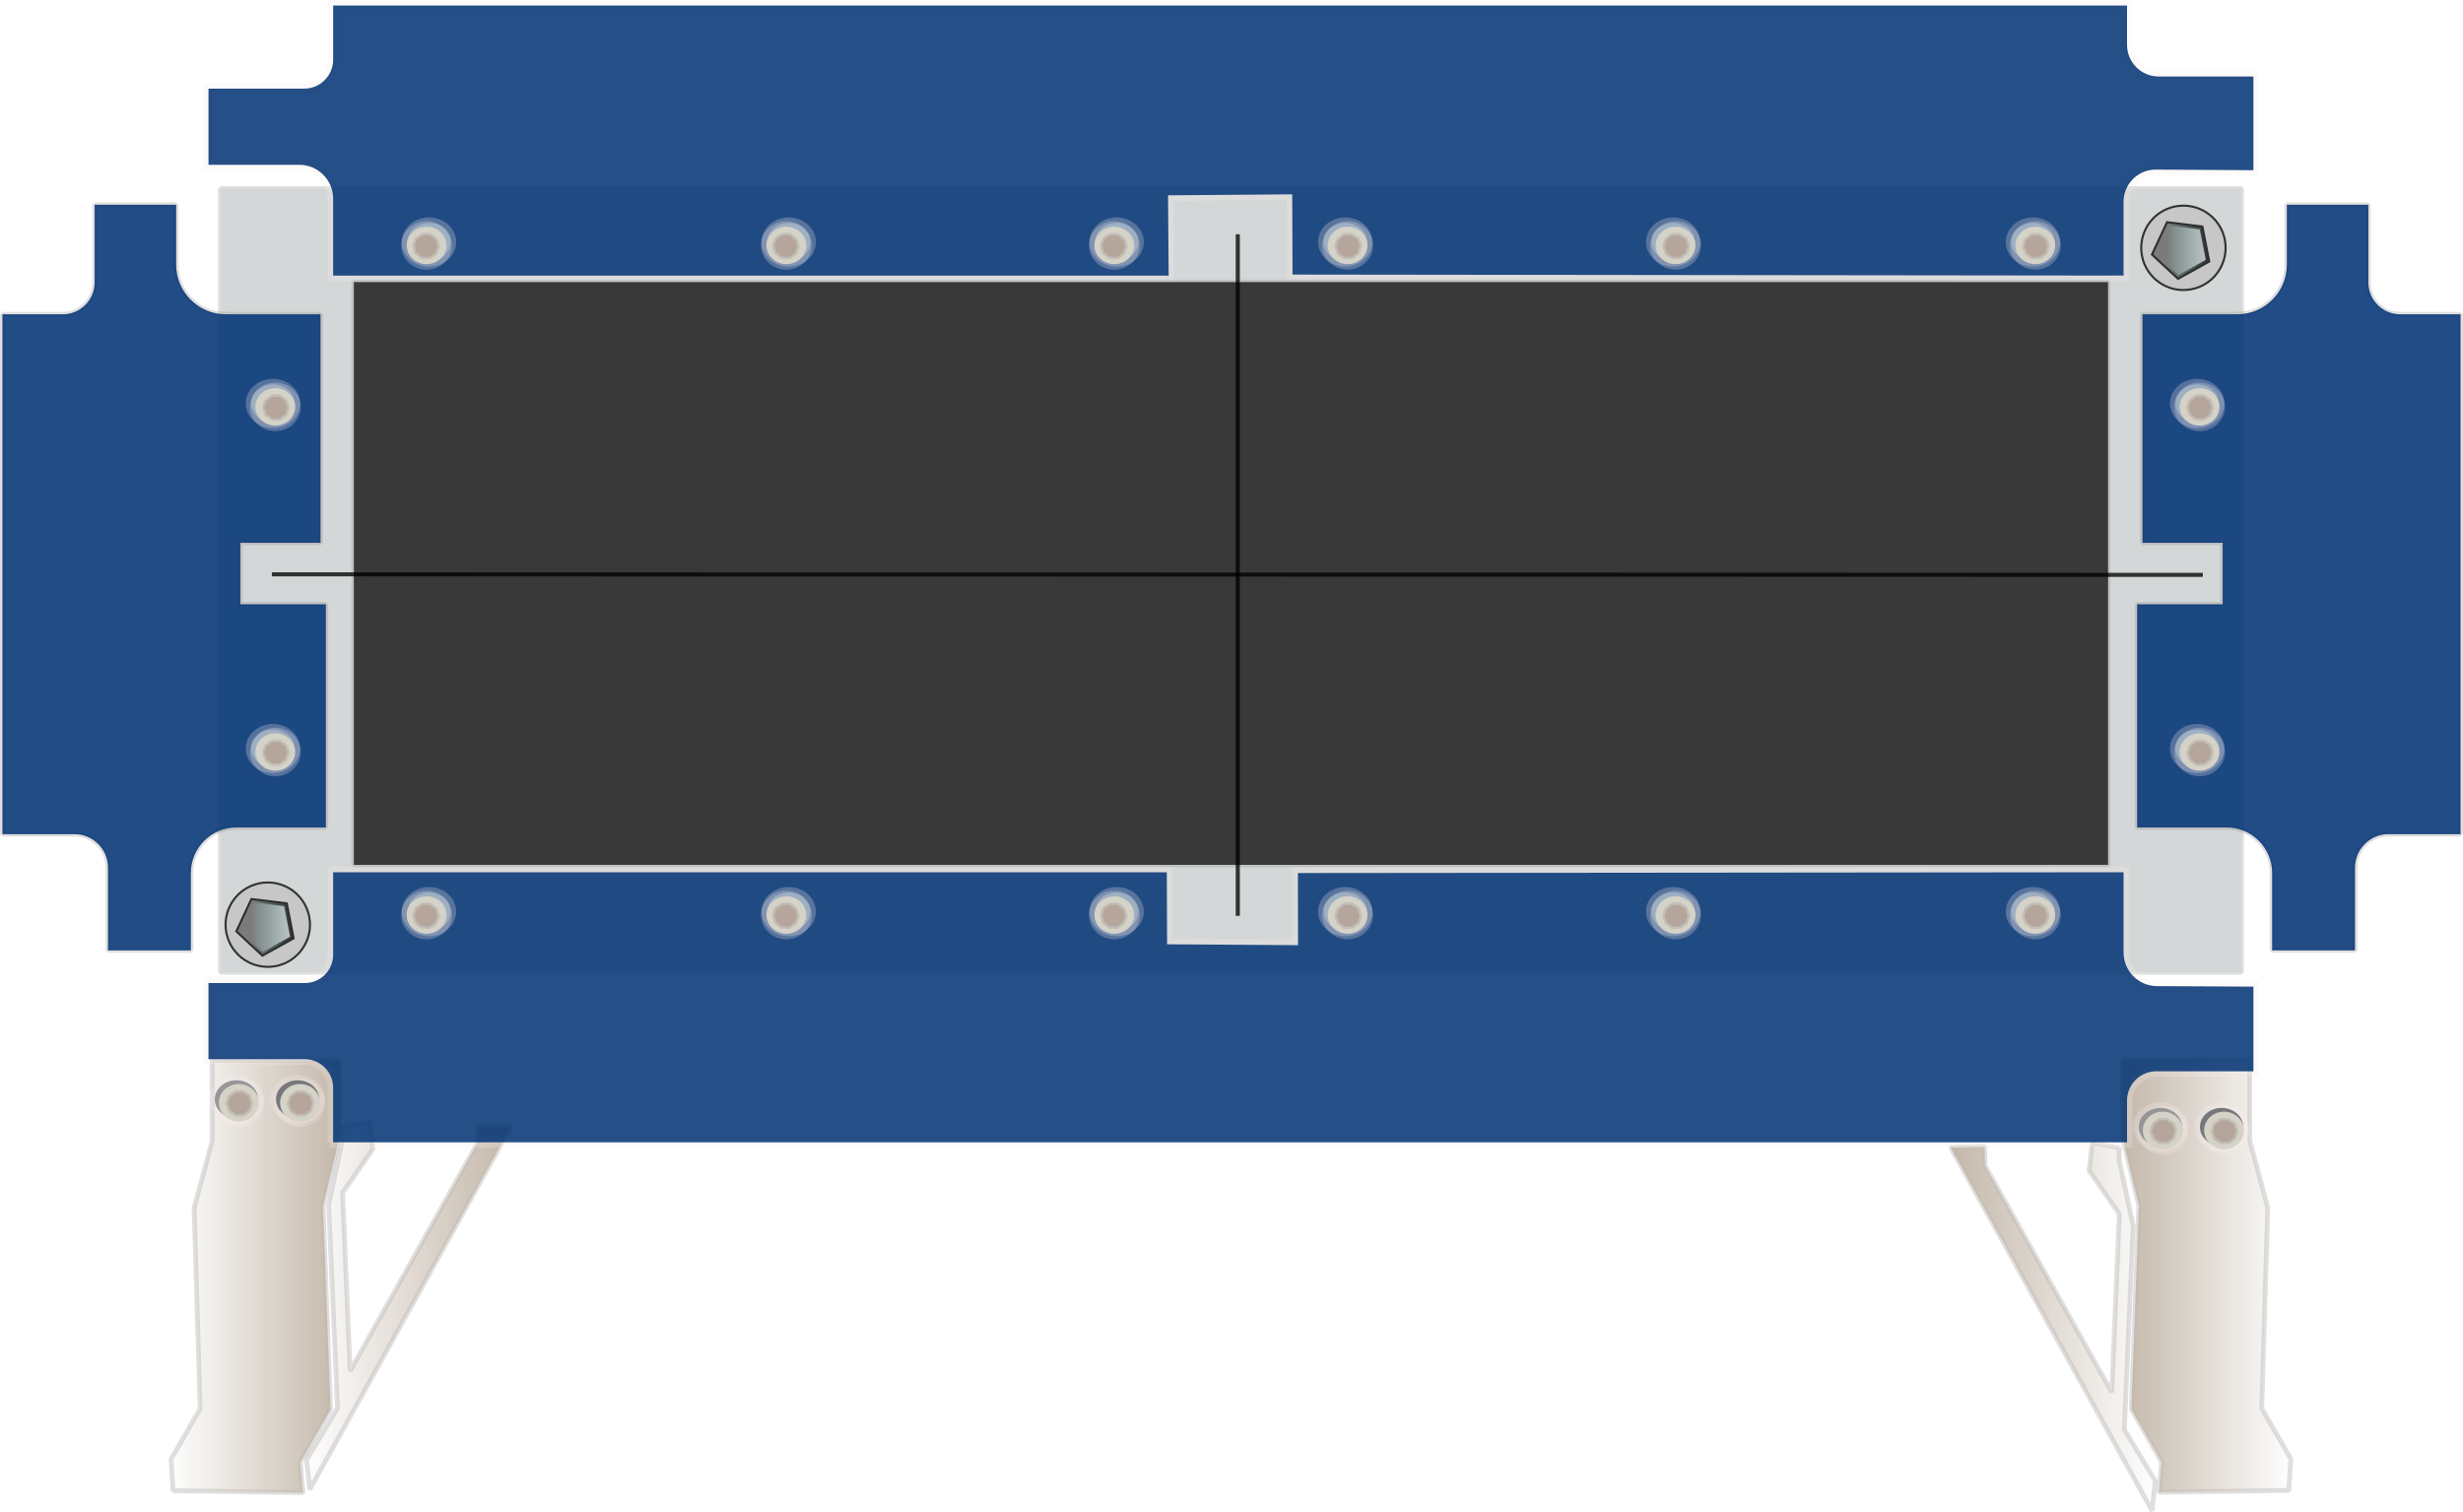
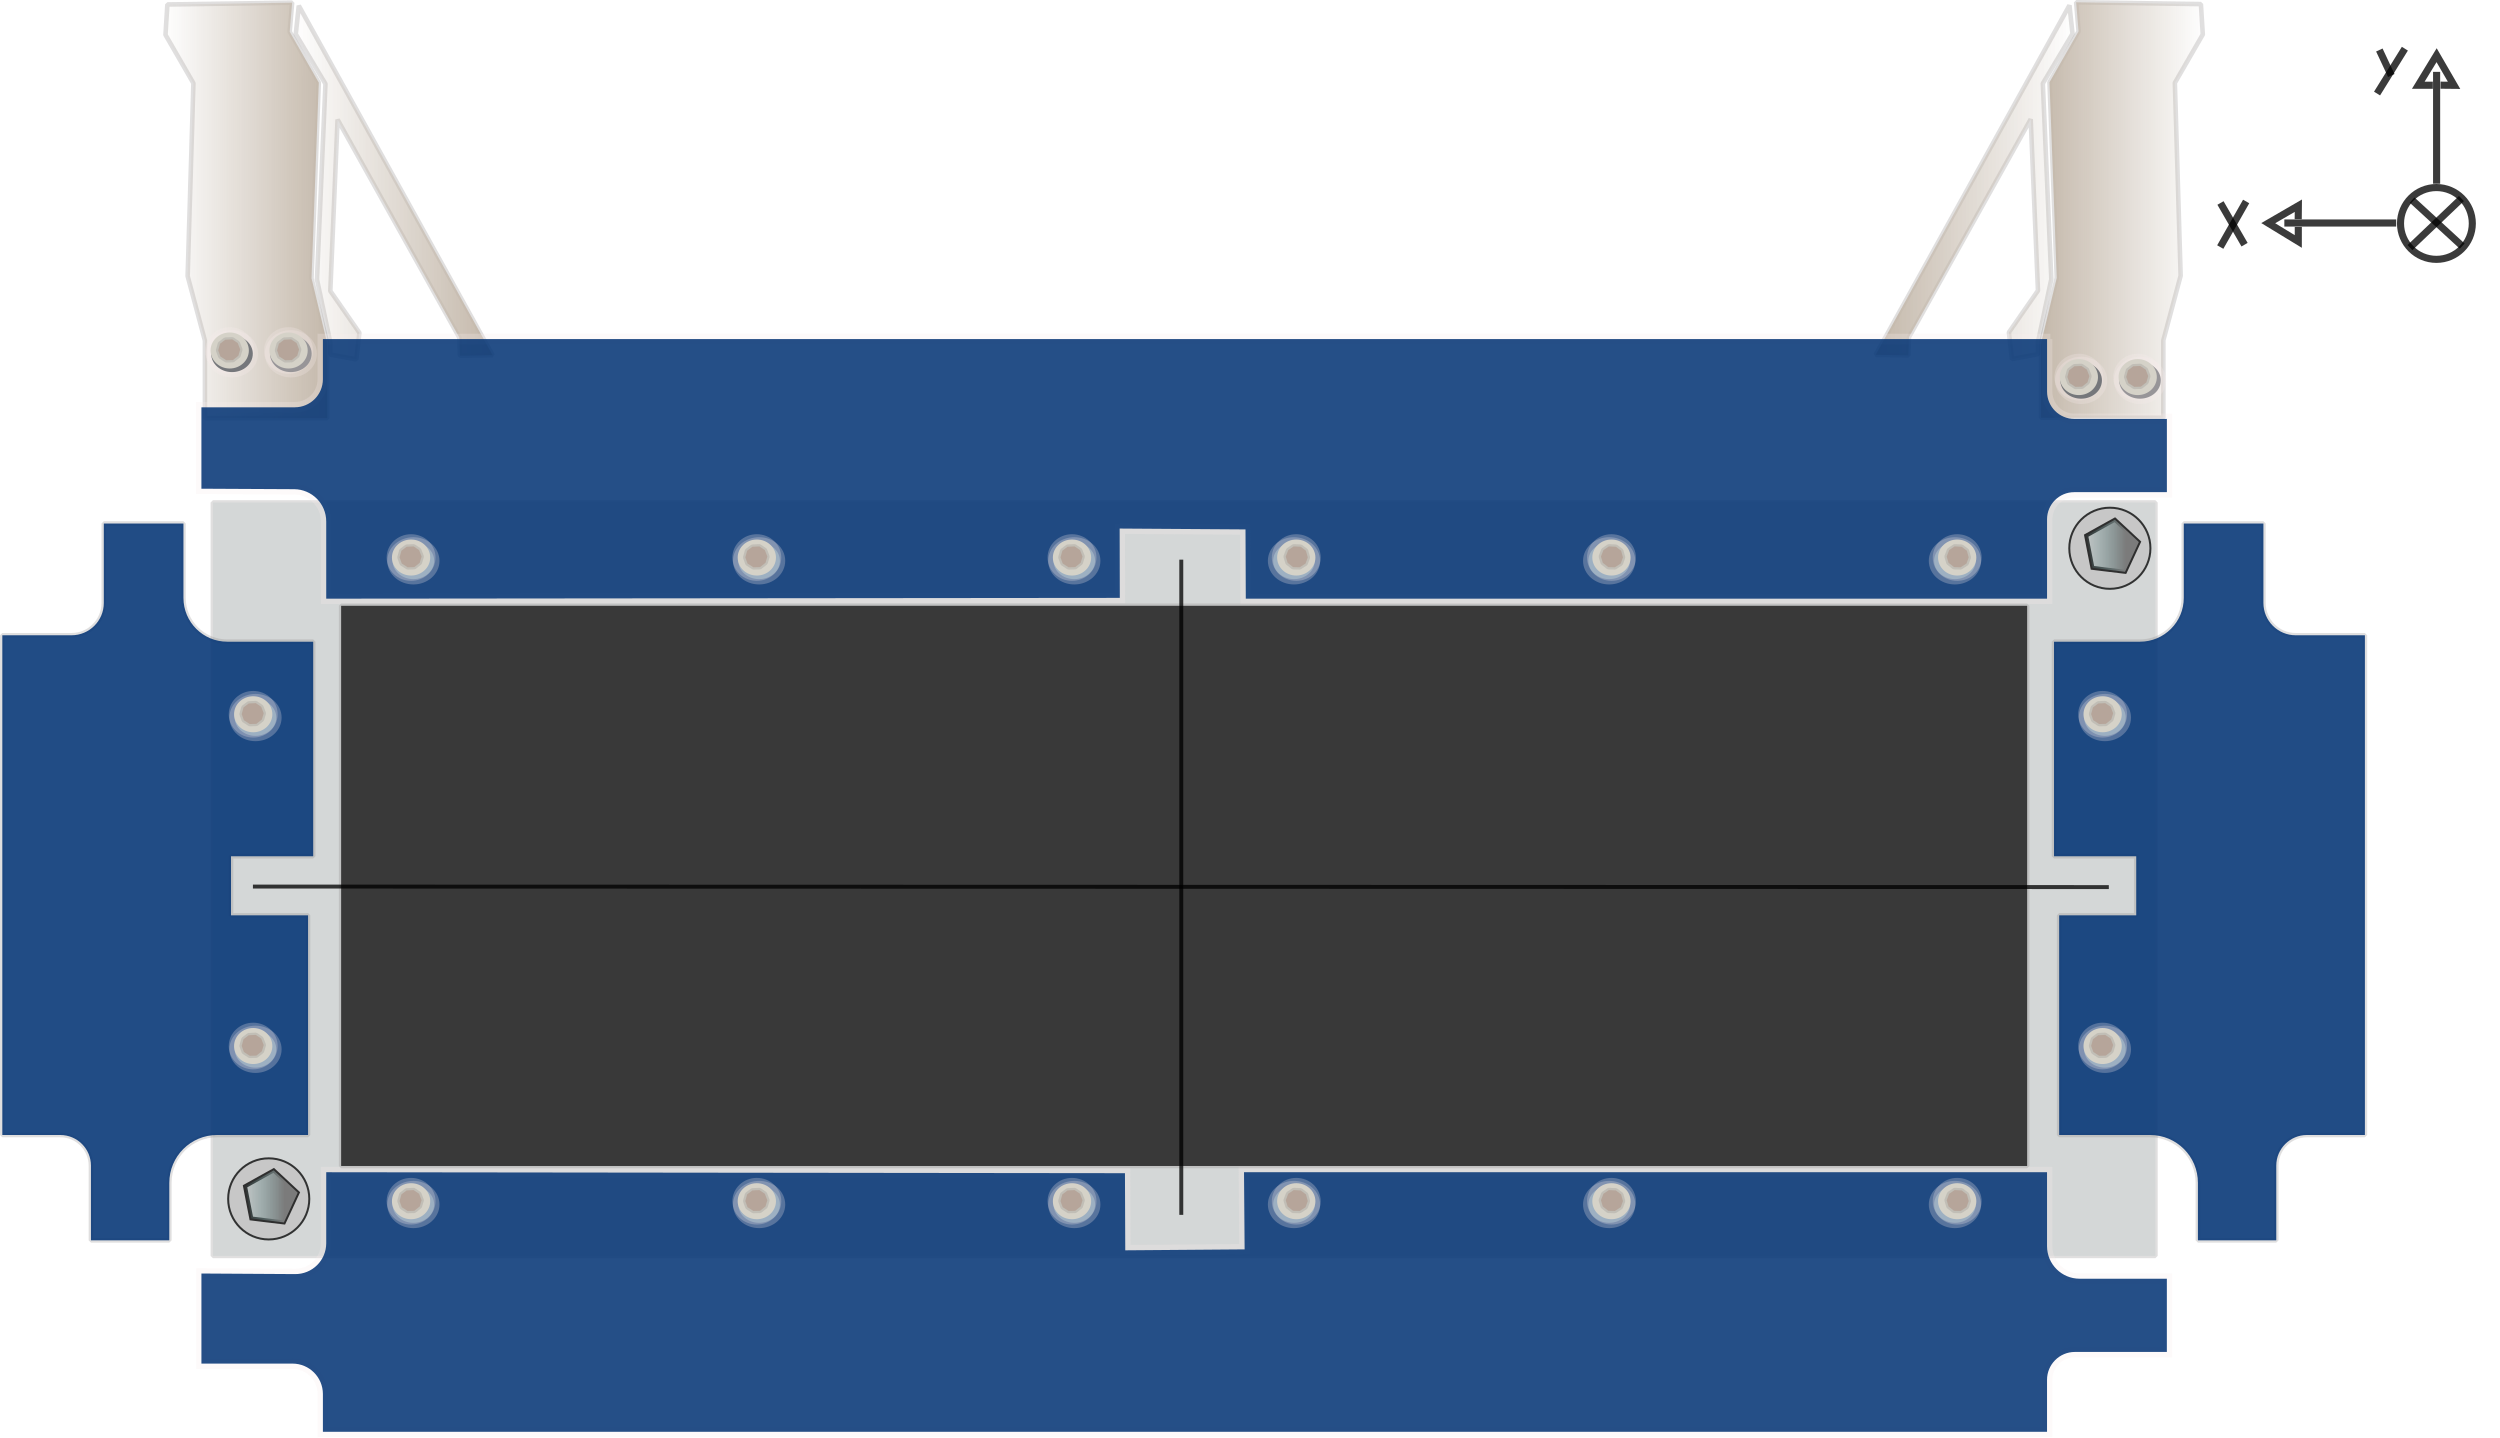
- <svg xmlns="http://www.w3.org/2000/svg" xmlns:xlink="http://www.w3.org/1999/xlink" width="300mm" height="184.193mm" viewBox="0 0 300 184.193" version="1.1" id="svg1" xml:space="preserve">
+ <svg xmlns="http://www.w3.org/2000/svg" xmlns:xlink="http://www.w3.org/1999/xlink" width="316.827mm" height="182.13mm" viewBox="0 0 316.827 182.13" version="1.1" id="svg1" xml:space="preserve">
  <defs id="defs1">
    <linearGradient id="linearGradient23">
      <stop style="stop-color:#7b7b7b;stop-opacity:1;" offset="0.273" id="stop23" />
      <stop style="stop-color:#669999;stop-opacity:0;" offset="1" id="stop24" />
    </linearGradient>
    <linearGradient id="linearGradient15">
      <stop style="stop-color:#c3b7a9;stop-opacity:1;" offset="0" id="stop15" />
      <stop style="stop-color:#c3b7a9;stop-opacity:0;" offset="1" id="stop16" />
    </linearGradient>
-     <linearGradient xlink:href="#linearGradient15" id="linearGradient16" x1="135.638" y1="121.564" x2="145.654" y2="121.564" gradientUnits="userSpaceOnUse" />
+     <linearGradient xlink:href="#linearGradient15" id="linearGradient16" x1="135.638" y1="121.564" x2="145.654" y2="121.564" gradientUnits="userSpaceOnUse" gradientTransform="translate(0,-1.039697)" />
    <linearGradient xlink:href="#linearGradient15" id="linearGradient17" x1="143.858" y1="120.205" x2="152.143" y2="120.205" gradientUnits="userSpaceOnUse" gradientTransform="translate(0,-1.039697)" />
    <linearGradient xlink:href="#linearGradient15" id="linearGradient18" gradientUnits="userSpaceOnUse" x1="143.858" y1="120.205" x2="152.143" y2="120.205" />
    <linearGradient xlink:href="#linearGradient15" id="linearGradient19" gradientUnits="userSpaceOnUse" x1="135.638" y1="121.564" x2="145.654" y2="121.564" />
    <linearGradient xlink:href="#linearGradient23" id="linearGradient24" x1="144.917" y1="69.925" x2="148.467" y2="69.925" gradientUnits="userSpaceOnUse" />
    <linearGradient xlink:href="#linearGradient23" id="linearGradient25" gradientUnits="userSpaceOnUse" x1="144.917" y1="69.925" x2="148.467" y2="69.925" />
  </defs>
-   <g id="layer1" transform="translate(-42.38336,-59.61014)">
-     <g id="g19" transform="matrix(2.544813,0,0,2.544813,-65.47435,-88.18124)">
+   <g id="layer1" transform="translate(-42.38336,-61.67352)">
+     <g id="g19" transform="matrix(-2.544813,0,0,-2.544813,450.2411,391.5945)">
      <g id="g17">
        <path style="fill:url(#linearGradient17);fill-opacity:1;stroke:#888383;stroke-width:0.229;stroke-linecap:square;stroke-linejoin:bevel;stroke-dasharray:none;stroke-opacity:0.26;paint-order:markers stroke fill" d="m 143.972,112.53 v -3.71 h 6.093 v 3.861 l 0.861,3.215 -0.288,9.604 1.391,2.41 -0.094,1.512 -6.213,0.09 0.121,-1.448 -1.448,-2.534 0.362,-9.742 z" id="path14" />
-         <path style="fill:url(#linearGradient16);fill-opacity:1;stroke:#888383;stroke-width:0.229;stroke-linecap:square;stroke-linejoin:bevel;stroke-dasharray:none;stroke-opacity:0.26;paint-order:markers stroke fill" d="m 135.738,112.996 9.652,17.404 0.151,-1.418 -1.478,-2.473 0.422,-9.742 -0.664,-3.137 v -0.603 l -1.297,-0.241 -0.151,1.327 1.448,2.081 -0.362,8.536 -6.063,-10.858 -0.03,-0.905 z" id="path15" />
+         <path style="fill:url(#linearGradient16);fill-opacity:1;stroke:#888383;stroke-width:0.229;stroke-linecap:square;stroke-linejoin:bevel;stroke-dasharray:none;stroke-opacity:0.26;paint-order:markers stroke fill" d="m 135.738,111.957 9.652,17.404 0.151,-1.418 -1.478,-2.473 0.422,-9.742 -0.664,-3.137 v -0.603 l -1.297,-0.241 -0.151,1.327 1.448,2.081 -0.362,8.536 -6.063,-10.858 -0.03,-0.905 z" id="path15" />
        <g id="g20">
          <g id="g5-6-5" transform="translate(26.3977,10.47469)">
            <ellipse style="fill:#474e53;fill-opacity:1;stroke:#f9ebeb;stroke-width:0.529;stroke-linecap:square;stroke-opacity:0.26;paint-order:markers stroke fill" id="path3-2-7" cx="122.319" cy="101.551" rx="1.036" ry="0.912" />
            <ellipse style="fill:#d5d2c8;fill-opacity:1;stroke:#f9ebeb;stroke-width:0.529;stroke-linecap:square;stroke-opacity:0.26;paint-order:markers stroke fill" id="path4-9-4" cx="122.433" cy="101.715" rx="0.953" ry="0.897" />
            <path style="fill:#b6a59a;fill-opacity:1;stroke:#888383;stroke-width:0.899;stroke-linecap:square;stroke-linejoin:bevel;stroke-dasharray:none;stroke-opacity:0.26;paint-order:markers stroke fill" id="path5-1-1" d="m 125.675,106.045 -1.015,0.781 -1.361,0.068 -1.056,-0.724 -0.485,-1.274 0.362,-1.228 1.062,-0.855 1.28,-0.035 1.141,0.746 0.429,1.207 z" transform="matrix(0.2565516,0,0,0.2529005,90.67223,75.2357)" />
          </g>
          <g id="g5-6-5-8" transform="translate(23.46694,10.47469)">
            <ellipse style="fill:#75777b;fill-opacity:1;stroke:#f9ebeb;stroke-width:0.529;stroke-linecap:square;stroke-opacity:0.26;paint-order:markers stroke fill" id="path3-2-7-8" cx="122.319" cy="101.551" rx="1.036" ry="0.912" />
            <ellipse style="fill:#d5d2c8;fill-opacity:1;stroke:#f9ebeb;stroke-width:0.529;stroke-linecap:square;stroke-opacity:0.26;paint-order:markers stroke fill" id="path4-9-4-3" cx="122.433" cy="101.715" rx="0.953" ry="0.897" />
            <path style="fill:#b6a59a;fill-opacity:1;stroke:#888383;stroke-width:0.899;stroke-linecap:square;stroke-linejoin:bevel;stroke-dasharray:none;stroke-opacity:0.26;paint-order:markers stroke fill" id="path5-1-1-1" d="m 125.675,106.045 -1.015,0.781 -1.361,0.068 -1.056,-0.724 -0.485,-1.274 0.362,-1.228 1.062,-0.855 1.28,-0.035 1.141,0.746 0.429,1.207 z" transform="matrix(0.2565516,0,0,0.2529005,90.67223,75.2357)" />
+           </g>
+         </g>
+         <g id="g33" transform="translate(-7.897937,7.611917)">
+           <g id="g34" transform="translate(-62.8121,1.903397)">
+             <g id="g29" transform="translate(5.258932,-13.76644)">
+               <g id="g26" transform="matrix(0.4549999,0,0,0.4549999,57.86642,67.88295)" style="stroke-width:2.198">
+                 <circle style="fill:none;stroke:#000000;stroke-width:0.777;stroke-linecap:square;stroke-dasharray:none;stroke-opacity:0.768;paint-order:markers stroke fill" id="path23" cx="-102.247" cy="-120.626" transform="scale(-1)" r="3.93" />
+                 <path style="fill:none;stroke:#000000;stroke-width:0.777;stroke-linecap:square;stroke-dasharray:none;stroke-opacity:0.768;paint-order:markers stroke fill" d="m 104.625,122.925 -4.915,-4.518" id="path24" />
+                 <path style="fill:none;stroke:#000000;stroke-width:0.777;stroke-linecap:square;stroke-dasharray:none;stroke-opacity:0.768;paint-order:markers stroke fill" d="m 99.79,123.084 5.073,-4.835" id="path25" />
+               </g>
+               <path style="fill:none;stroke:#000000;stroke-width:0.354;stroke-linecap:square;stroke-dasharray:none;stroke-opacity:0.768;marker-end:;paint-order:markers stroke fill" d="m 104.379,124.924 v 5.216" id="path26" />
+               <path style="fill:none;stroke:#000000;stroke-width:0.354;stroke-linecap:square;stroke-dasharray:none;stroke-opacity:0.768;marker-end:;paint-order:markers stroke fill" d="m 106.569,122.79 h 5.216" id="path29" />
+               <path style="fill:none;stroke:#000000;stroke-width:0.354;stroke-linecap:square;stroke-dasharray:none;stroke-opacity:0.768;paint-order:markers stroke fill" d="m 104.744,129.65 0.548,2.7e-4 -0.913,1.497 -0.869,-1.5 0.496,0.005" id="path34" />
+               <path style="fill:none;stroke:#000000;stroke-width:0.354;stroke-linecap:square;stroke-dasharray:none;stroke-opacity:0.768;paint-order:markers stroke fill" d="m 111.267,122.418 2.7e-4,-0.548 1.497,0.913 -1.5,0.869 0.005,-0.496" id="path35" />
+             </g>
+             <g id="g31" transform="translate(7.897932,-7.611921)">
+               <path style="fill:none;stroke:#000000;stroke-width:0.354;stroke-linecap:square;stroke-dasharray:none;stroke-opacity:0.768;paint-order:markers stroke fill" d="m 112.415,117.479 -1.022,-1.77" id="path30" />
+               <path style="fill:none;stroke:#000000;stroke-width:0.354;stroke-linecap:square;stroke-dasharray:none;stroke-opacity:0.768;paint-order:markers stroke fill" d="m 111.312,117.554 1.115,-1.962" id="path31" />
+             </g>
+             <path style="fill:none;stroke:#000000;stroke-width:0.354;stroke-linecap:square;stroke-dasharray:none;stroke-opacity:0.768;paint-order:markers stroke fill" d="m 112.415,117.479 -0.445,-0.949" id="path32" />
+             <path style="fill:none;stroke:#000000;stroke-width:0.354;stroke-linecap:square;stroke-dasharray:none;stroke-opacity:0.768;paint-order:markers stroke fill" d="m 111.312,117.554 1.199,-1.933" id="path33" />
          </g>
        </g>
      </g>
      <g id="g17-9" transform="matrix(-1,0,0,1,202.6011,-1.020592)">
        <path style="fill:url(#linearGradient18);fill-opacity:1;stroke:#888383;stroke-width:0.229;stroke-linecap:square;stroke-linejoin:bevel;stroke-dasharray:none;stroke-opacity:0.26;paint-order:markers stroke fill" d="m 143.972,113.569 v -3.71 h 6.093 v 3.861 l 0.861,3.215 -0.288,9.604 1.391,2.41 -0.094,1.512 -6.213,0.09 0.121,-1.448 -1.448,-2.534 0.362,-9.742 z" id="path14-6" />
        <path style="fill:url(#linearGradient19);fill-opacity:1;stroke:#888383;stroke-width:0.229;stroke-linecap:square;stroke-linejoin:bevel;stroke-dasharray:none;stroke-opacity:0.26;paint-order:markers stroke fill" d="m 135.738,112.996 9.652,17.404 0.151,-1.418 -1.478,-2.473 0.422,-9.742 -0.664,-3.137 v -0.603 l -1.297,-0.241 -0.151,1.327 1.448,2.081 -0.362,8.536 -6.063,-10.858 -0.03,-0.905 z" id="path15-2" />
        <g id="g20-7" transform="matrix(-1,0,0,1,294.6875,-0.3033508)">
          <g id="g5-6-5-6" transform="translate(26.3977,10.47469)">
            <ellipse style="fill:#474e53;fill-opacity:1;stroke:#f9ebeb;stroke-width:0.529;stroke-linecap:square;stroke-opacity:0.26;paint-order:markers stroke fill" id="path3-2-7-4" cx="122.319" cy="101.551" rx="1.036" ry="0.912" />
            <ellipse style="fill:#d5d2c8;fill-opacity:1;stroke:#f9ebeb;stroke-width:0.529;stroke-linecap:square;stroke-opacity:0.26;paint-order:markers stroke fill" id="path4-9-4-30" cx="122.433" cy="101.715" rx="0.953" ry="0.897" />
            <path style="fill:#b6a59a;fill-opacity:1;stroke:#888383;stroke-width:0.899;stroke-linecap:square;stroke-linejoin:bevel;stroke-dasharray:none;stroke-opacity:0.26;paint-order:markers stroke fill" id="path5-1-1-3" d="m 125.675,106.045 -1.015,0.781 -1.361,0.068 -1.056,-0.724 -0.485,-1.274 0.362,-1.228 1.062,-0.855 1.28,-0.035 1.141,0.746 0.429,1.207 z" transform="matrix(0.2565516,0,0,0.2529005,90.67223,75.2357)" />
          </g>
          <g id="g5-6-5-8-0" transform="translate(23.46694,10.47469)">
            <ellipse style="fill:#75777b;fill-opacity:1;stroke:#f9ebeb;stroke-width:0.529;stroke-linecap:square;stroke-opacity:0.26;paint-order:markers stroke fill" id="path3-2-7-8-9" cx="122.319" cy="101.551" rx="1.036" ry="0.912" />
            <ellipse style="fill:#d5d2c8;fill-opacity:1;stroke:#f9ebeb;stroke-width:0.529;stroke-linecap:square;stroke-opacity:0.26;paint-order:markers stroke fill" id="path4-9-4-3-2" cx="122.433" cy="101.715" rx="0.953" ry="0.897" />
            <path style="fill:#b6a59a;fill-opacity:1;stroke:#888383;stroke-width:0.899;stroke-linecap:square;stroke-linejoin:bevel;stroke-dasharray:none;stroke-opacity:0.26;paint-order:markers stroke fill" id="path5-1-1-1-5" d="m 125.675,106.045 -1.015,0.781 -1.361,0.068 -1.056,-0.724 -0.485,-1.274 0.362,-1.228 1.062,-0.855 1.28,-0.035 1.141,0.746 0.429,1.207 z" transform="matrix(0.2565516,0,0,0.2529005,90.67223,75.2357)" />
          </g>
        </g>
      </g>
    </g>
-     <g id="g25" transform="matrix(2.544813,0,0,2.544813,-65.47435,-88.18124)">
+     <g id="g25" transform="matrix(-2.544813,0,0,-2.544813,450.2411,391.5945)">
      <rect style="fill:#d4d7d7;fill-opacity:1;stroke:#888383;stroke-width:0.229;stroke-linecap:square;stroke-linejoin:bevel;stroke-dasharray:none;stroke-opacity:0.26;paint-order:markers stroke fill" id="rect14" width="96.735" height="37.517" x="52.933" y="67.102" />
      <g id="g22">
        <g id="g24">
          <circle style="fill:#c7c7c7;fill-opacity:1;stroke:#000000;stroke-width:0.2;stroke-linecap:square;stroke-dasharray:none;stroke-opacity:0.768;paint-order:markers stroke fill" id="path21" cx="146.888" cy="69.94" r="1.97" />
          <path style="fill:url(#linearGradient24);fill-opacity:1;stroke:#000000;stroke-width:0.248;stroke-linecap:square;stroke-dasharray:none;stroke-opacity:0.768;paint-order:markers stroke fill" id="path22" d="m 145.924,68.305 1.236,0.149 0.778,0.096 0.24,1.222 0.149,0.77 -1.088,0.606 -0.686,0.38 -0.912,-0.847 -0.573,-0.535 0.524,-1.13 z" transform="matrix(0.8049712,0,0,0.8048127,28.66868,13.79495)" />
        </g>
        <g id="g24-6" transform="translate(-91.68784,32.40134)">
          <circle style="fill:#c7c7c7;fill-opacity:1;stroke:#000000;stroke-width:0.2;stroke-linecap:square;stroke-dasharray:none;stroke-opacity:0.768;paint-order:markers stroke fill" id="path21-0" cx="146.888" cy="69.94" r="1.97" />
          <path style="fill:url(#linearGradient25);fill-opacity:1;stroke:#000000;stroke-width:0.248;stroke-linecap:square;stroke-dasharray:none;stroke-opacity:0.768;paint-order:markers stroke fill" id="path22-6" d="m 145.924,68.305 1.236,0.149 0.778,0.096 0.24,1.222 0.149,0.77 -1.088,0.606 -0.686,0.38 -0.912,-0.847 -0.573,-0.535 0.524,-1.13 z" transform="matrix(0.8049712,0,0,0.8048127,28.66868,13.79495)" />
        </g>
      </g>
    </g>
-     <path style="fill:#063676;fill-opacity:0.875;stroke:#f9ebeb;stroke-width:0.529;stroke-linecap:square;stroke-opacity:0.26;paint-order:markers stroke fill" d="m 144.414,58.34 v 1.882 a 1.516,1.516 45 0 0 1.516,1.516 h 4.534 v 4.486 l -4.669,-0.029 a 1.537,1.537 135.177 0 0 -1.547,1.537 v 3.536 l -39.776,-0.048 -0.015,-3.841 -5.944,0.047 0.03,3.842 H 58.553 l 0,-3.682 A 1.622,1.622 45 0 0 56.931,65.965 H 52.586 V 62.318 h 4.58 a 1.387,1.387 135 0 0 1.387,-1.387 v -2.591 z" id="path1" transform="matrix(2.544813,0,0,2.544813,-66.04497,-88.18124)" />
-     <path style="fill:#063676;fill-opacity:0.875;stroke:#f9ebeb;stroke-width:0.529;stroke-linecap:square;stroke-opacity:0.26;paint-order:markers stroke fill" d="m 57.994,112.759 h 86.027 v -1.999 a 1.399,1.399 135 0 1 1.399,-1.399 h 4.651 v -4.054 l -4.617,-0.024 a 1.607,1.607 45.151 0 1 -1.599,-1.607 v -3.845 l -39.52,0.039 0.008,3.453 -6.268,-0.043 -0.014,-3.449 H 58.159 v 3.952 a 1.352,1.352 135 0 1 -1.352,1.352 l -4.616,0 v 3.647 h 4.606 a 1.361,1.361 45 0 1 1.361,1.361 l 0,2.617 z" id="path2" transform="matrix(2.544813,0,0,2.544813,-65.04379,-88.18124)" />
-     <g id="g12" transform="matrix(2.544813,0,0,2.544813,-65.47435,-88.18124)">
+     <path style="fill:#063676;fill-opacity:0.875;stroke:#f9ebeb;stroke-width:0.529;stroke-linecap:square;stroke-opacity:0.26;paint-order:markers stroke fill" d="m 144.414,58.34 v 1.882 a 1.516,1.516 45 0 0 1.516,1.516 h 4.534 v 4.486 l -4.669,-0.029 a 1.537,1.537 135.177 0 0 -1.547,1.537 v 3.536 l -39.776,-0.048 -0.015,-3.841 -5.944,0.047 0.03,3.842 H 58.553 l 0,-3.682 A 1.622,1.622 45 0 0 56.931,65.965 H 52.586 V 62.318 h 4.58 a 1.387,1.387 135 0 0 1.387,-1.387 v -2.591 z" id="path1" transform="matrix(-2.544813,0,0,-2.544813,450.8117,391.5945)" />
+     <path style="fill:#063676;fill-opacity:0.875;stroke:#f9ebeb;stroke-width:0.529;stroke-linecap:square;stroke-opacity:0.26;paint-order:markers stroke fill" d="m 57.994,112.759 h 86.027 v -1.999 a 1.399,1.399 135 0 1 1.399,-1.399 h 4.651 v -4.054 l -4.617,-0.024 a 1.607,1.607 45.151 0 1 -1.599,-1.607 v -3.845 l -39.52,0.039 0.008,3.453 -6.268,-0.043 -0.014,-3.449 H 58.159 v 3.952 a 1.352,1.352 135 0 1 -1.352,1.352 l -4.616,0 v 3.647 h 4.606 a 1.361,1.361 45 0 1 1.361,1.361 l 0,2.617 z" id="path2" transform="matrix(-2.544813,0,0,-2.544813,449.8105,391.5945)" />
+     <g id="g12" transform="matrix(-2.544813,0,0,-2.544813,450.2411,391.5945)">
      <g id="g13">
        <path style="fill:#063676;fill-opacity:0.888;stroke:#888383;stroke-width:0.229;stroke-linecap:square;stroke-linejoin:bevel;stroke-dasharray:none;stroke-opacity:0.26;paint-order:markers stroke fill" d="m 146.18,73.122 h 4.337 a 2.38,2.38 135 0 0 2.38,-2.38 v -2.866 h 3.902 v 3.717 a 1.529,1.529 45 0 0 1.529,1.529 h 2.885 v 24.886 l -3.445,0 a 1.609,1.609 135 0 0 -1.609,1.609 v 3.957 h -3.966 v -3.704 a 2.182,2.182 45 0 0 -2.182,-2.182 h -4.28 V 87.004 h 4.094 v -2.943 h -3.838 V 73.122 Z" id="path12" transform="matrix(-1,0,0,1,203.7119,0)" />
        <g id="g9-1" transform="translate(-92.58984,-0.2005621)">
          <g id="g5-68-0-0" transform="translate(25.71696,-7.439679)">
            <ellipse style="fill:#7e9bb3;fill-opacity:1;stroke:#f9ebeb;stroke-width:0.529;stroke-linecap:square;stroke-opacity:0.26;paint-order:markers stroke fill" id="path3-8-8-3" cx="122.319" cy="101.551" rx="1.036" ry="0.912" />
            <ellipse style="fill:#d5d2c8;fill-opacity:1;stroke:#f9ebeb;stroke-width:0.529;stroke-linecap:square;stroke-opacity:0.26;paint-order:markers stroke fill" id="path4-4-8-0" cx="122.433" cy="101.715" rx="0.953" ry="0.897" />
            <path style="fill:#b6a59a;fill-opacity:1;stroke:#888383;stroke-width:0.899;stroke-linecap:square;stroke-linejoin:bevel;stroke-dasharray:none;stroke-opacity:0.26;paint-order:markers stroke fill" id="path5-3-5-4" d="m 125.675,106.045 -1.015,0.781 -1.361,0.068 -1.056,-0.724 -0.485,-1.274 0.362,-1.228 1.062,-0.855 1.28,-0.035 1.141,0.746 0.429,1.207 z" transform="matrix(0.2565516,0,0,0.2529005,90.67223,75.2357)" />
          </g>
          <g id="g5-6-0-5-4" transform="translate(25.71696,-23.96136)">
            <ellipse style="fill:#7e9bb3;fill-opacity:1;stroke:#f9ebeb;stroke-width:0.529;stroke-linecap:square;stroke-opacity:0.26;paint-order:markers stroke fill" id="path3-2-6-6-4" cx="122.319" cy="101.551" rx="1.036" ry="0.912" />
            <ellipse style="fill:#d5d2c8;fill-opacity:1;stroke:#f9ebeb;stroke-width:0.529;stroke-linecap:square;stroke-opacity:0.26;paint-order:markers stroke fill" id="path4-9-8-11-4" cx="122.433" cy="101.715" rx="0.953" ry="0.897" />
            <path style="fill:#b6a59a;fill-opacity:1;stroke:#888383;stroke-width:0.899;stroke-linecap:square;stroke-linejoin:bevel;stroke-dasharray:none;stroke-opacity:0.26;paint-order:markers stroke fill" id="path5-1-9-59-7" d="m 125.675,106.045 -1.015,0.781 -1.361,0.068 -1.056,-0.724 -0.485,-1.274 0.362,-1.228 1.062,-0.855 1.28,-0.035 1.141,0.746 0.429,1.207 z" transform="matrix(0.2565516,0,0,0.2529005,90.67223,75.2357)" />
          </g>
        </g>
      </g>
    </g>
-     <g id="g11" transform="matrix(2.544813,0,0,2.544813,-65.16692,-88.18124)">
+     <g id="g11" transform="matrix(-2.544813,0,0,-2.544813,449.9336,391.5945)">
      <g id="g8" transform="translate(0,0.04503558)">
        <g id="g6" transform="translate(0.02668511)">
          <g id="g5" transform="translate(0,0.1194412)">
            <ellipse style="fill:#7e9bb3;fill-opacity:1;stroke:#f9ebeb;stroke-width:0.529;stroke-linecap:square;stroke-opacity:0.26;paint-order:markers stroke fill" id="path3" cx="122.319" cy="101.551" rx="1.036" ry="0.912" />
            <ellipse style="fill:#d5d2c8;fill-opacity:1;stroke:#f9ebeb;stroke-width:0.529;stroke-linecap:square;stroke-opacity:0.26;paint-order:markers stroke fill" id="path4" cx="122.433" cy="101.715" rx="0.953" ry="0.897" />
            <path style="fill:#b6a59a;fill-opacity:1;stroke:#888383;stroke-width:0.899;stroke-linecap:square;stroke-linejoin:bevel;stroke-dasharray:none;stroke-opacity:0.26;paint-order:markers stroke fill" id="path5" d="m 125.675,106.045 -1.015,0.781 -1.361,0.068 -1.056,-0.724 -0.485,-1.274 0.362,-1.228 1.062,-0.855 1.28,-0.035 1.141,0.746 0.429,1.207 z" transform="matrix(0.2565516,0,0,0.2529005,90.67223,75.2357)" />
          </g>
          <g id="g5-9" transform="translate(-15.69594,0.1194412)">
            <ellipse style="fill:#7e9bb3;fill-opacity:1;stroke:#f9ebeb;stroke-width:0.529;stroke-linecap:square;stroke-opacity:0.26;paint-order:markers stroke fill" id="path3-3" cx="122.319" cy="101.551" rx="1.036" ry="0.912" />
            <ellipse style="fill:#d5d2c8;fill-opacity:1;stroke:#f9ebeb;stroke-width:0.529;stroke-linecap:square;stroke-opacity:0.26;paint-order:markers stroke fill" id="path4-6" cx="122.433" cy="101.715" rx="0.953" ry="0.897" />
            <path style="fill:#b6a59a;fill-opacity:1;stroke:#888383;stroke-width:0.899;stroke-linecap:square;stroke-linejoin:bevel;stroke-dasharray:none;stroke-opacity:0.26;paint-order:markers stroke fill" id="path5-0" d="m 125.675,106.045 -1.015,0.781 -1.361,0.068 -1.056,-0.724 -0.485,-1.274 0.362,-1.228 1.062,-0.855 1.28,-0.035 1.141,0.746 0.429,1.207 z" transform="matrix(0.2565516,0,0,0.2529005,90.67223,75.2357)" />
          </g>
          <g id="g5-6" transform="translate(17.21825,0.1194412)">
            <ellipse style="fill:#7e9bb3;fill-opacity:1;stroke:#f9ebeb;stroke-width:0.529;stroke-linecap:square;stroke-opacity:0.26;paint-order:markers stroke fill" id="path3-2" cx="122.319" cy="101.551" rx="1.036" ry="0.912" />
            <ellipse style="fill:#d5d2c8;fill-opacity:1;stroke:#f9ebeb;stroke-width:0.529;stroke-linecap:square;stroke-opacity:0.26;paint-order:markers stroke fill" id="path4-9" cx="122.433" cy="101.715" rx="0.953" ry="0.897" />
            <path style="fill:#b6a59a;fill-opacity:1;stroke:#888383;stroke-width:0.899;stroke-linecap:square;stroke-linejoin:bevel;stroke-dasharray:none;stroke-opacity:0.26;paint-order:markers stroke fill" id="path5-1" d="m 125.675,106.045 -1.015,0.781 -1.361,0.068 -1.056,-0.724 -0.485,-1.274 0.362,-1.228 1.062,-0.855 1.28,-0.035 1.141,0.746 0.429,1.207 z" transform="matrix(0.2565516,0,0,0.2529005,90.67223,75.2357)" />
          </g>
        </g>
        <g id="g6-8" transform="translate(0.02668511,-32.055)">
          <g id="g5-68" transform="translate(0,0.1194412)">
            <ellipse style="fill:#7e9bb3;fill-opacity:1;stroke:#f9ebeb;stroke-width:0.529;stroke-linecap:square;stroke-opacity:0.26;paint-order:markers stroke fill" id="path3-8" cx="122.319" cy="101.551" rx="1.036" ry="0.912" />
            <ellipse style="fill:#d5d2c8;fill-opacity:1;stroke:#f9ebeb;stroke-width:0.529;stroke-linecap:square;stroke-opacity:0.26;paint-order:markers stroke fill" id="path4-4" cx="122.433" cy="101.715" rx="0.953" ry="0.897" />
            <path style="fill:#b6a59a;fill-opacity:1;stroke:#888383;stroke-width:0.899;stroke-linecap:square;stroke-linejoin:bevel;stroke-dasharray:none;stroke-opacity:0.26;paint-order:markers stroke fill" id="path5-3" d="m 125.675,106.045 -1.015,0.781 -1.361,0.068 -1.056,-0.724 -0.485,-1.274 0.362,-1.228 1.062,-0.855 1.28,-0.035 1.141,0.746 0.429,1.207 z" transform="matrix(0.2565516,0,0,0.2529005,90.67223,75.2357)" />
          </g>
          <g id="g5-9-1" transform="translate(-15.69594,0.1194412)">
            <ellipse style="fill:#7e9bb3;fill-opacity:1;stroke:#f9ebeb;stroke-width:0.529;stroke-linecap:square;stroke-opacity:0.26;paint-order:markers stroke fill" id="path3-3-4" cx="122.319" cy="101.551" rx="1.036" ry="0.912" />
            <ellipse style="fill:#d5d2c8;fill-opacity:1;stroke:#f9ebeb;stroke-width:0.529;stroke-linecap:square;stroke-opacity:0.26;paint-order:markers stroke fill" id="path4-6-9" cx="122.433" cy="101.715" rx="0.953" ry="0.897" />
            <path style="fill:#b6a59a;fill-opacity:1;stroke:#888383;stroke-width:0.899;stroke-linecap:square;stroke-linejoin:bevel;stroke-dasharray:none;stroke-opacity:0.26;paint-order:markers stroke fill" id="path5-0-2" d="m 125.675,106.045 -1.015,0.781 -1.361,0.068 -1.056,-0.724 -0.485,-1.274 0.362,-1.228 1.062,-0.855 1.28,-0.035 1.141,0.746 0.429,1.207 z" transform="matrix(0.2565516,0,0,0.2529005,90.67223,75.2357)" />
          </g>
          <g id="g5-6-0" transform="translate(17.21825,0.1194412)">
            <ellipse style="fill:#7e9bb3;fill-opacity:1;stroke:#f9ebeb;stroke-width:0.529;stroke-linecap:square;stroke-opacity:0.26;paint-order:markers stroke fill" id="path3-2-6" cx="122.319" cy="101.551" rx="1.036" ry="0.912" />
            <ellipse style="fill:#d5d2c8;fill-opacity:1;stroke:#f9ebeb;stroke-width:0.529;stroke-linecap:square;stroke-opacity:0.26;paint-order:markers stroke fill" id="path4-9-8" cx="122.433" cy="101.715" rx="0.953" ry="0.897" />
            <path style="fill:#b6a59a;fill-opacity:1;stroke:#888383;stroke-width:0.899;stroke-linecap:square;stroke-linejoin:bevel;stroke-dasharray:none;stroke-opacity:0.26;paint-order:markers stroke fill" id="path5-1-9" d="m 125.675,106.045 -1.015,0.781 -1.361,0.068 -1.056,-0.724 -0.485,-1.274 0.362,-1.228 1.062,-0.855 1.28,-0.035 1.141,0.746 0.429,1.207 z" transform="matrix(0.2565516,0,0,0.2529005,90.67223,75.2357)" />
          </g>
        </g>
      </g>
      <g id="g7" transform="translate(0,-0.0450355)">
        <g id="g6-4" transform="matrix(-1,0,0,1,202.3328,0.09007117)">
          <g id="g5-95" transform="translate(0,0.1194412)">
            <ellipse style="fill:#7e9bb3;fill-opacity:1;stroke:#f9ebeb;stroke-width:0.529;stroke-linecap:square;stroke-opacity:0.26;paint-order:markers stroke fill" id="path3-0" cx="122.319" cy="101.551" rx="1.036" ry="0.912" />
            <ellipse style="fill:#d5d2c8;fill-opacity:1;stroke:#f9ebeb;stroke-width:0.529;stroke-linecap:square;stroke-opacity:0.26;paint-order:markers stroke fill" id="path4-48" cx="122.433" cy="101.715" rx="0.953" ry="0.897" />
            <path style="fill:#b6a59a;fill-opacity:1;stroke:#888383;stroke-width:0.899;stroke-linecap:square;stroke-linejoin:bevel;stroke-dasharray:none;stroke-opacity:0.26;paint-order:markers stroke fill" id="path5-7" d="m 125.675,106.045 -1.015,0.781 -1.361,0.068 -1.056,-0.724 -0.485,-1.274 0.362,-1.228 1.062,-0.855 1.28,-0.035 1.141,0.746 0.429,1.207 z" transform="matrix(0.2565516,0,0,0.2529005,90.67223,75.2357)" />
          </g>
          <g id="g5-9-17" transform="translate(-15.69594,0.1194412)">
            <ellipse style="fill:#7e9bb3;fill-opacity:1;stroke:#f9ebeb;stroke-width:0.529;stroke-linecap:square;stroke-opacity:0.26;paint-order:markers stroke fill" id="path3-3-2" cx="122.319" cy="101.551" rx="1.036" ry="0.912" />
            <ellipse style="fill:#d5d2c8;fill-opacity:1;stroke:#f9ebeb;stroke-width:0.529;stroke-linecap:square;stroke-opacity:0.26;paint-order:markers stroke fill" id="path4-6-7" cx="122.433" cy="101.715" rx="0.953" ry="0.897" />
            <path style="fill:#b6a59a;fill-opacity:1;stroke:#888383;stroke-width:0.899;stroke-linecap:square;stroke-linejoin:bevel;stroke-dasharray:none;stroke-opacity:0.26;paint-order:markers stroke fill" id="path5-0-22" d="m 125.675,106.045 -1.015,0.781 -1.361,0.068 -1.056,-0.724 -0.485,-1.274 0.362,-1.228 1.062,-0.855 1.28,-0.035 1.141,0.746 0.429,1.207 z" transform="matrix(0.2565516,0,0,0.2529005,90.67223,75.2357)" />
          </g>
          <g id="g5-6-6" transform="translate(17.21825,0.1194412)">
            <ellipse style="fill:#7e9bb3;fill-opacity:1;stroke:#f9ebeb;stroke-width:0.529;stroke-linecap:square;stroke-opacity:0.26;paint-order:markers stroke fill" id="path3-2-1" cx="122.319" cy="101.551" rx="1.036" ry="0.912" />
            <ellipse style="fill:#d5d2c8;fill-opacity:1;stroke:#f9ebeb;stroke-width:0.529;stroke-linecap:square;stroke-opacity:0.26;paint-order:markers stroke fill" id="path4-9-0" cx="122.433" cy="101.715" rx="0.953" ry="0.897" />
            <path style="fill:#b6a59a;fill-opacity:1;stroke:#888383;stroke-width:0.899;stroke-linecap:square;stroke-linejoin:bevel;stroke-dasharray:none;stroke-opacity:0.26;paint-order:markers stroke fill" id="path5-1-6" d="m 125.675,106.045 -1.015,0.781 -1.361,0.068 -1.056,-0.724 -0.485,-1.274 0.362,-1.228 1.062,-0.855 1.28,-0.035 1.141,0.746 0.429,1.207 z" transform="matrix(0.2565516,0,0,0.2529005,90.67223,75.2357)" />
          </g>
        </g>
        <g id="g6-8-1" transform="matrix(-1,0,0,1,202.3328,-31.96493)">
          <g id="g5-68-5" transform="translate(0,0.1194412)">
            <ellipse style="fill:#7e9bb3;fill-opacity:1;stroke:#f9ebeb;stroke-width:0.529;stroke-linecap:square;stroke-opacity:0.26;paint-order:markers stroke fill" id="path3-8-9" cx="122.319" cy="101.551" rx="1.036" ry="0.912" />
            <ellipse style="fill:#d5d2c8;fill-opacity:1;stroke:#f9ebeb;stroke-width:0.529;stroke-linecap:square;stroke-opacity:0.26;paint-order:markers stroke fill" id="path4-4-4" cx="122.433" cy="101.715" rx="0.953" ry="0.897" />
            <path style="fill:#b6a59a;fill-opacity:1;stroke:#888383;stroke-width:0.899;stroke-linecap:square;stroke-linejoin:bevel;stroke-dasharray:none;stroke-opacity:0.26;paint-order:markers stroke fill" id="path5-3-9" d="m 125.675,106.045 -1.015,0.781 -1.361,0.068 -1.056,-0.724 -0.485,-1.274 0.362,-1.228 1.062,-0.855 1.28,-0.035 1.141,0.746 0.429,1.207 z" transform="matrix(0.2565516,0,0,0.2529005,90.67223,75.2357)" />
          </g>
          <g id="g5-9-1-0" transform="translate(-15.69594,0.1194412)">
            <ellipse style="fill:#7e9bb3;fill-opacity:1;stroke:#f9ebeb;stroke-width:0.529;stroke-linecap:square;stroke-opacity:0.26;paint-order:markers stroke fill" id="path3-3-4-9" cx="122.319" cy="101.551" rx="1.036" ry="0.912" />
            <ellipse style="fill:#d5d2c8;fill-opacity:1;stroke:#f9ebeb;stroke-width:0.529;stroke-linecap:square;stroke-opacity:0.26;paint-order:markers stroke fill" id="path4-6-9-1" cx="122.433" cy="101.715" rx="0.953" ry="0.897" />
            <path style="fill:#b6a59a;fill-opacity:1;stroke:#888383;stroke-width:0.899;stroke-linecap:square;stroke-linejoin:bevel;stroke-dasharray:none;stroke-opacity:0.26;paint-order:markers stroke fill" id="path5-0-2-7" d="m 125.675,106.045 -1.015,0.781 -1.361,0.068 -1.056,-0.724 -0.485,-1.274 0.362,-1.228 1.062,-0.855 1.28,-0.035 1.141,0.746 0.429,1.207 z" transform="matrix(0.2565516,0,0,0.2529005,90.67223,75.2357)" />
          </g>
          <g id="g5-6-0-7" transform="translate(17.21825,0.1194412)">
            <ellipse style="fill:#7e9bb3;fill-opacity:1;stroke:#f9ebeb;stroke-width:0.529;stroke-linecap:square;stroke-opacity:0.26;paint-order:markers stroke fill" id="path3-2-6-1" cx="122.319" cy="101.551" rx="1.036" ry="0.912" />
            <ellipse style="fill:#d5d2c8;fill-opacity:1;stroke:#f9ebeb;stroke-width:0.529;stroke-linecap:square;stroke-opacity:0.26;paint-order:markers stroke fill" id="path4-9-8-1" cx="122.433" cy="101.715" rx="0.953" ry="0.897" />
            <path style="fill:#b6a59a;fill-opacity:1;stroke:#888383;stroke-width:0.899;stroke-linecap:square;stroke-linejoin:bevel;stroke-dasharray:none;stroke-opacity:0.26;paint-order:markers stroke fill" id="path5-1-9-5" d="m 125.675,106.045 -1.015,0.781 -1.361,0.068 -1.056,-0.724 -0.485,-1.274 0.362,-1.228 1.062,-0.855 1.28,-0.035 1.141,0.746 0.429,1.207 z" transform="matrix(0.2565516,0,0,0.2529005,90.67223,75.2357)" />
          </g>
        </g>
      </g>
    </g>
-     <g id="g14" transform="matrix(2.544813,0,0,2.544813,-66.82098,-88.18124)">
+     <g id="g14" transform="matrix(-2.544813,0,0,-2.544813,451.5877,391.5945)">
      <path style="fill:#063676;fill-opacity:0.888;stroke:#888383;stroke-width:0.229;stroke-linecap:square;stroke-linejoin:bevel;stroke-dasharray:none;stroke-opacity:0.26;paint-order:markers stroke fill" d="m 146.18,73.122 h 4.337 a 2.38,2.38 135 0 0 2.38,-2.38 v -2.866 h 3.902 v 3.717 a 1.529,1.529 45 0 0 1.529,1.529 h 2.885 v 24.886 l -3.445,0 a 1.609,1.609 135 0 0 -1.609,1.609 v 3.957 h -3.966 v -3.704 a 2.182,2.182 45 0 0 -2.182,-2.182 h -4.28 V 87.004 h 4.094 v -2.943 h -3.838 V 73.122 Z" id="path11" transform="translate(-0.5291667)" />
      <g id="g10" transform="translate(0.03992273,-0.4151642)">
        <g id="g9" transform="translate(0,0.2146021)">
          <g id="g5-68-0" transform="translate(25.71696,-7.439679)">
            <ellipse style="fill:#7e9bb3;fill-opacity:1;stroke:#f9ebeb;stroke-width:0.529;stroke-linecap:square;stroke-opacity:0.26;paint-order:markers stroke fill" id="path3-8-8" cx="122.319" cy="101.551" rx="1.036" ry="0.912" />
            <ellipse style="fill:#d5d2c8;fill-opacity:1;stroke:#f9ebeb;stroke-width:0.529;stroke-linecap:square;stroke-opacity:0.26;paint-order:markers stroke fill" id="path4-4-8" cx="122.433" cy="101.715" rx="0.953" ry="0.897" />
            <path style="fill:#b6a59a;fill-opacity:1;stroke:#888383;stroke-width:0.899;stroke-linecap:square;stroke-linejoin:bevel;stroke-dasharray:none;stroke-opacity:0.26;paint-order:markers stroke fill" id="path5-3-5" d="m 125.675,106.045 -1.015,0.781 -1.361,0.068 -1.056,-0.724 -0.485,-1.274 0.362,-1.228 1.062,-0.855 1.28,-0.035 1.141,0.746 0.429,1.207 z" transform="matrix(0.2565516,0,0,0.2529005,90.67223,75.2357)" />
          </g>
          <g id="g5-6-0-5" transform="translate(25.71696,-23.96136)">
            <ellipse style="fill:#7e9bb3;fill-opacity:1;stroke:#f9ebeb;stroke-width:0.529;stroke-linecap:square;stroke-opacity:0.26;paint-order:markers stroke fill" id="path3-2-6-6" cx="122.319" cy="101.551" rx="1.036" ry="0.912" />
            <ellipse style="fill:#d5d2c8;fill-opacity:1;stroke:#f9ebeb;stroke-width:0.529;stroke-linecap:square;stroke-opacity:0.26;paint-order:markers stroke fill" id="path4-9-8-11" cx="122.433" cy="101.715" rx="0.953" ry="0.897" />
            <path style="fill:#b6a59a;fill-opacity:1;stroke:#888383;stroke-width:0.899;stroke-linecap:square;stroke-linejoin:bevel;stroke-dasharray:none;stroke-opacity:0.26;paint-order:markers stroke fill" id="path5-1-9-59" d="m 125.675,106.045 -1.015,0.781 -1.361,0.068 -1.056,-0.724 -0.485,-1.274 0.362,-1.228 1.062,-0.855 1.28,-0.035 1.141,0.746 0.429,1.207 z" transform="matrix(0.2565516,0,0,0.2529005,90.67223,75.2357)" />
          </g>
        </g>
      </g>
    </g>
-     <rect style="fill:#393939;fill-opacity:1;stroke:#888383;stroke-width:0.583;stroke-linecap:square;stroke-linejoin:bevel;stroke-dasharray:none;stroke-opacity:0.26;paint-order:markers stroke fill" id="rect11" width="213.669" height="70.993" x="85.482" y="93.975" />
+     <rect style="fill:#393939;fill-opacity:1;stroke:#888383;stroke-width:0.583;stroke-linecap:square;stroke-linejoin:bevel;stroke-dasharray:none;stroke-opacity:0.26;paint-order:markers stroke fill" id="rect11" width="213.669" height="70.993" x="-299.285" y="-209.439" transform="scale(-1)" />
  </g>
-   <path style="fill:none;fill-opacity:0.888;stroke:#000000;stroke-width:0.5;stroke-linecap:square;stroke-dasharray:none;stroke-opacity:0.768;paint-order:markers stroke fill" d="M 150.764,28.788 V 111.323" id="path20" />
-   <path style="fill:none;fill-opacity:0.888;stroke:#000000;stroke-width:0.5;stroke-linecap:square;stroke-dasharray:none;stroke-opacity:0.768;paint-order:markers stroke fill" d="M 268.061,70.034 33.361,69.967" id="path20-1" />
+   <g id="g1" transform="translate(-1.058334,42.38665)">
+     <path style="fill:none;fill-opacity:0.888;stroke:#000000;stroke-width:0.5;stroke-linecap:square;stroke-dasharray:none;stroke-opacity:0.768;paint-order:markers stroke fill" d="M 150.764,28.788 V 111.323" id="path20" />
+     <path style="fill:none;fill-opacity:0.888;stroke:#000000;stroke-width:0.5;stroke-linecap:square;stroke-dasharray:none;stroke-opacity:0.768;paint-order:markers stroke fill" d="M 268.061,70.034 33.361,69.967" id="path20-1" />
+   </g>
</svg>
